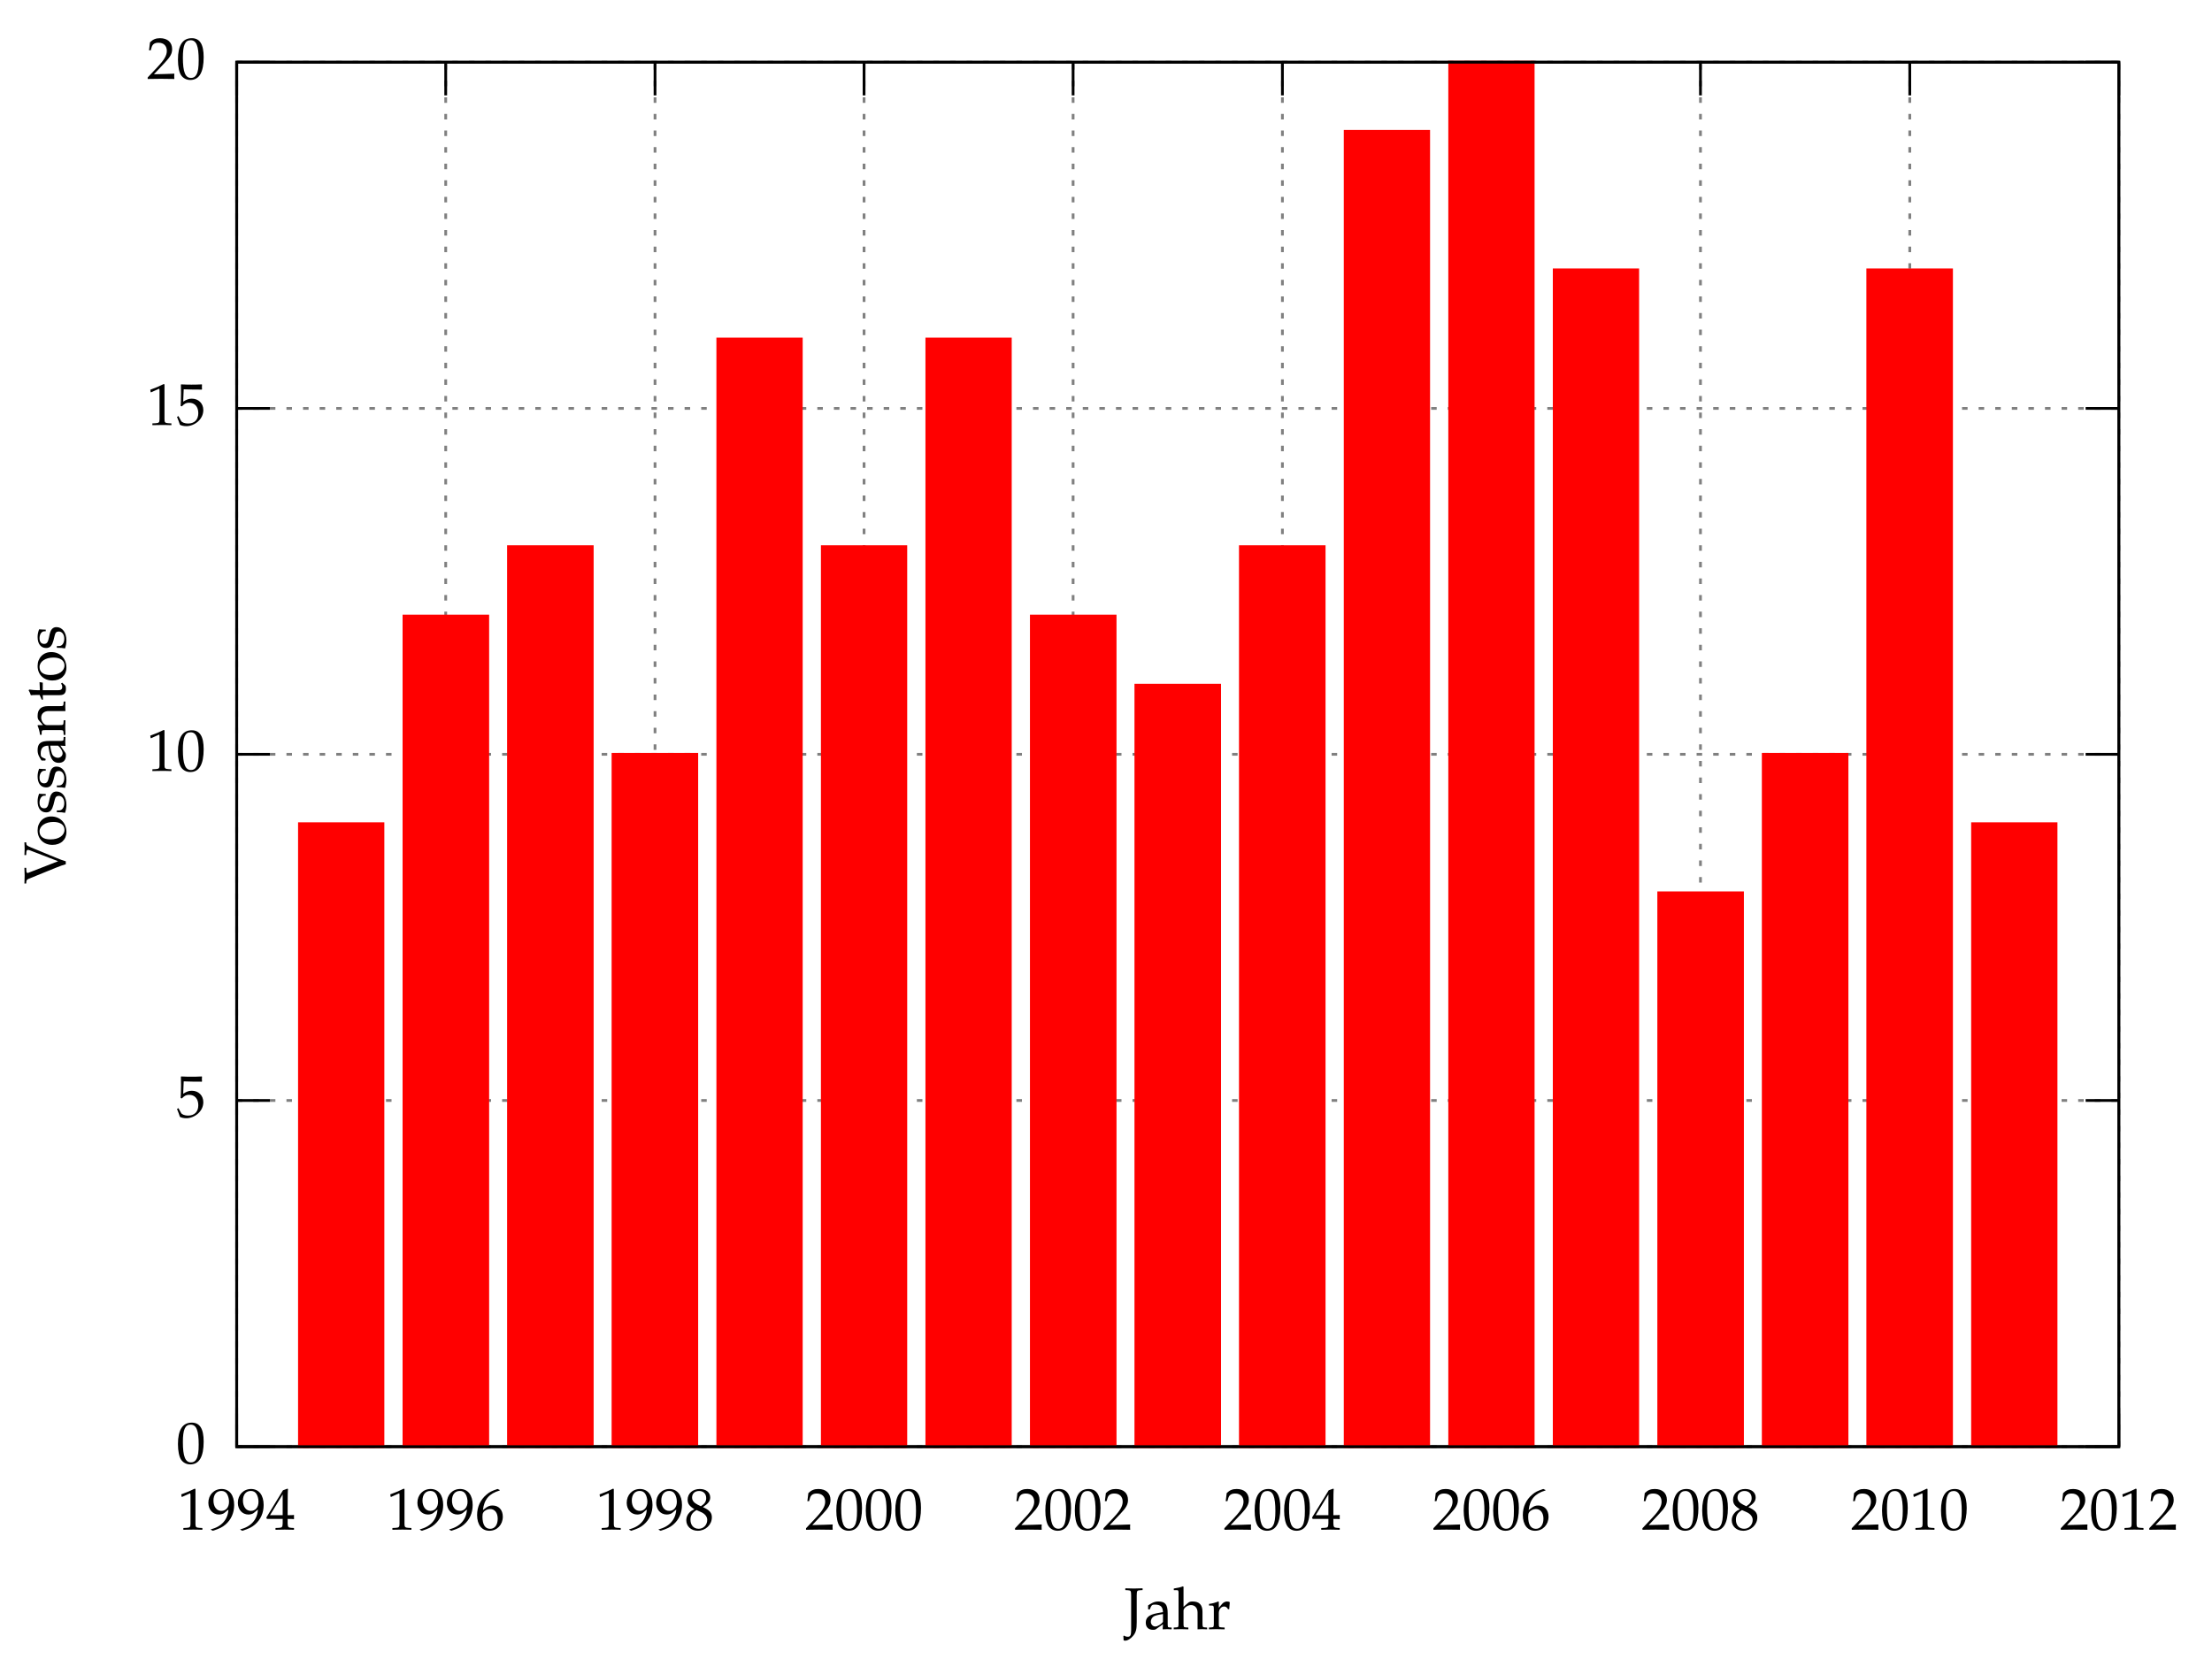
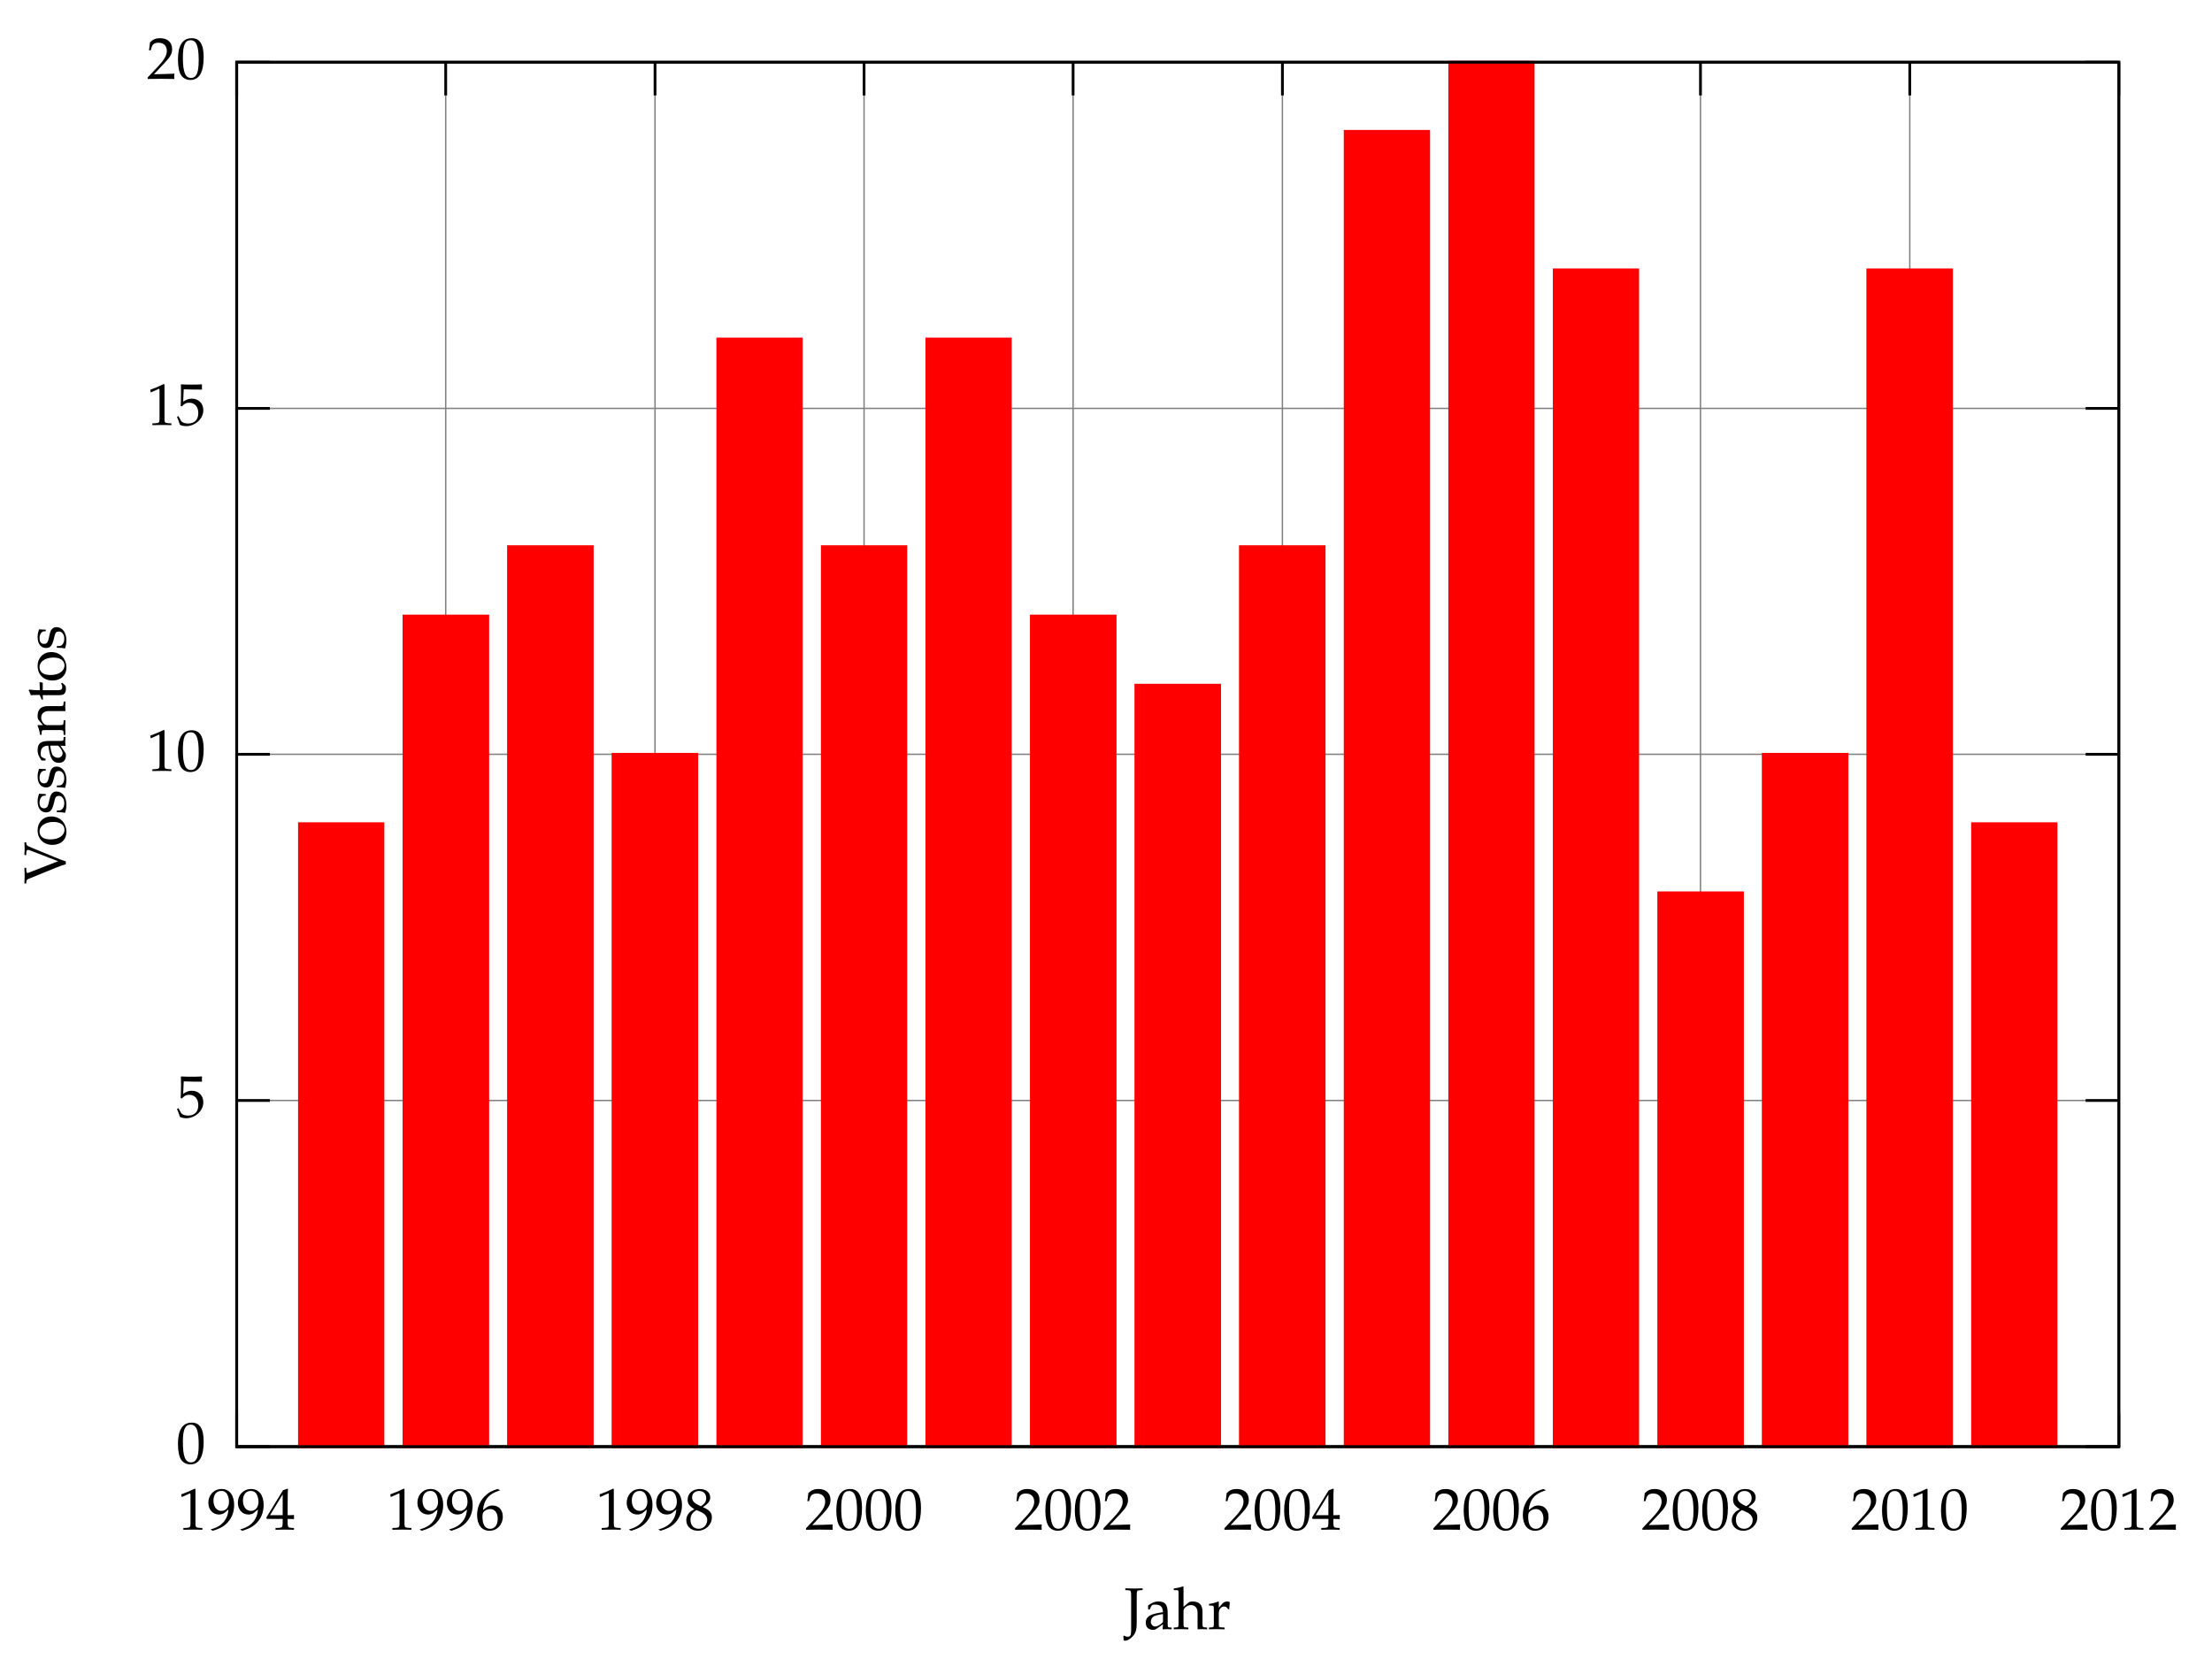
<svg xmlns="http://www.w3.org/2000/svg" xmlns:xlink="http://www.w3.org/1999/xlink" viewBox="0 0 800 600">
  <g id="gnuplot_canvas">
    <rect x="0" y="0" width="800" height="600" fill="none" />
    <defs>
      <circle id="gpDot" r="0.5" stroke-width="0.5" />
      <path id="gpPt0" stroke-width="0.167" stroke="currentColor" d="M-1,0 h2 M0,-1 v2" />
      <path id="gpPt1" stroke-width="0.167" stroke="currentColor" d="M-1,-1 L1,1 M1,-1 L-1,1" />
      <path id="gpPt2" stroke-width="0.167" stroke="currentColor" d="M-1,0 L1,0 M0,-1 L0,1 M-1,-1 L1,1 M-1,1 L1,-1" />
      <rect id="gpPt3" stroke-width="0.167" stroke="currentColor" x="-1" y="-1" width="2" height="2" />
      <rect id="gpPt4" stroke-width="0.167" stroke="currentColor" fill="currentColor" x="-1" y="-1" width="2" height="2" />
      <circle id="gpPt5" stroke-width="0.167" stroke="currentColor" cx="0" cy="0" r="1" />
      <use xlink:href="#gpPt5" id="gpPt6" fill="currentColor" stroke="none" />
      <path id="gpPt7" stroke-width="0.167" stroke="currentColor" d="M0,-1.33 L-1.33,0.67 L1.33,0.67 z" />
      <use xlink:href="#gpPt7" id="gpPt8" fill="currentColor" stroke="none" />
      <use xlink:href="#gpPt7" id="gpPt9" stroke="currentColor" transform="rotate(180)" />
      <use xlink:href="#gpPt9" id="gpPt10" fill="currentColor" stroke="none" />
      <use xlink:href="#gpPt3" id="gpPt11" stroke="currentColor" transform="rotate(45)" />
      <use xlink:href="#gpPt11" id="gpPt12" fill="currentColor" stroke="none" />
      <filter id="greybox" filterUnits="objectBoundingBox" x="0" y="0" height="1" width="1">
        <feFlood flood-color="lightgrey" flood-opacity="1" result="grey" />
        <feComposite in="SourceGraphic" in2="grey" operator="atop" />
      </filter>
    </defs>
    <g style="fill:none; color:white; stroke:black; stroke-width:1.00; stroke-linecap:butt; stroke-linejoin:miter">
</g>
    <g style="fill:none; color:black; stroke:currentColor; stroke-width:1.00; stroke-linecap:butt; stroke-linejoin:miter">
</g>
-     <g style="fill:none; color:gray; stroke:currentColor; stroke-width:1.00; stroke-linecap:butt; stroke-linejoin:miter">
-       <path stroke="gray" stroke-dasharray=" 2,4" class="gridline" d="M85.6,523.2 L766.3,523.2  " />
-     </g>
+     <g style="fill:none; color:black; stroke:black; stroke-width:0.50; stroke-linecap:butt; stroke-linejoin:miter">
+ </g>
+     <g style="fill:none; color:red; stroke:currentColor; stroke-width:0.50; stroke-linecap:butt; stroke-linejoin:miter">
+       <path stroke="gray" class="gridline" d="M85.6,523.2 L766.3,523.2  " />
+     </g>
+     <g style="fill:none; color:red; stroke:gray; stroke-width:1.00; stroke-linecap:butt; stroke-linejoin:miter">
+ </g>
    <g style="fill:none; color:black; stroke:currentColor; stroke-width:1.00; stroke-linecap:butt; stroke-linejoin:miter">
      <path stroke="black" d="M85.6,523.2 L97.6,523.2 M766.3,523.2 L754.3,523.2  " />
      <g transform="translate(74.4,529.2)" style="stroke:none; fill:black; font-family:Palatino Linotype, Book Antiqua, Palatino, FreeSerif, serif; font-size:16.00pt; text-anchor:end">
        <text>
          <tspan> 0</tspan>
        </text>
      </g>
    </g>
-     <g style="fill:none; color:gray; stroke:currentColor; stroke-width:1.00; stroke-linecap:butt; stroke-linejoin:miter">
-       <path stroke="gray" stroke-dasharray=" 2,4" class="gridline" d="M85.6,398.0 L766.3,398.0  " />
-     </g>
+     <g style="fill:none; color:black; stroke:black; stroke-width:0.50; stroke-linecap:butt; stroke-linejoin:miter">
+ </g>
+     <g style="fill:none; color:red; stroke:currentColor; stroke-width:0.50; stroke-linecap:butt; stroke-linejoin:miter">
+       <path stroke="gray" class="gridline" d="M85.6,398.0 L766.3,398.0  " />
+     </g>
+     <g style="fill:none; color:red; stroke:gray; stroke-width:1.00; stroke-linecap:butt; stroke-linejoin:miter">
+ </g>
    <g style="fill:none; color:black; stroke:currentColor; stroke-width:1.00; stroke-linecap:butt; stroke-linejoin:miter">
      <path stroke="black" d="M85.6,398.0 L97.6,398.0 M766.3,398.0 L754.3,398.0  " />
      <g transform="translate(74.4,404.0)" style="stroke:none; fill:black; font-family:Palatino Linotype, Book Antiqua, Palatino, FreeSerif, serif; font-size:16.00pt; text-anchor:end">
        <text>
          <tspan> 5</tspan>
        </text>
      </g>
    </g>
-     <g style="fill:none; color:gray; stroke:currentColor; stroke-width:1.00; stroke-linecap:butt; stroke-linejoin:miter">
-       <path stroke="gray" stroke-dasharray=" 2,4" class="gridline" d="M85.6,272.8 L766.3,272.8  " />
-     </g>
+     <g style="fill:none; color:black; stroke:black; stroke-width:0.50; stroke-linecap:butt; stroke-linejoin:miter">
+ </g>
+     <g style="fill:none; color:red; stroke:currentColor; stroke-width:0.50; stroke-linecap:butt; stroke-linejoin:miter">
+       <path stroke="gray" class="gridline" d="M85.6,272.8 L766.3,272.8  " />
+     </g>
+     <g style="fill:none; color:red; stroke:gray; stroke-width:1.00; stroke-linecap:butt; stroke-linejoin:miter">
+ </g>
    <g style="fill:none; color:black; stroke:currentColor; stroke-width:1.00; stroke-linecap:butt; stroke-linejoin:miter">
      <path stroke="black" d="M85.6,272.8 L97.6,272.8 M766.3,272.8 L754.3,272.8  " />
      <g transform="translate(74.4,278.8)" style="stroke:none; fill:black; font-family:Palatino Linotype, Book Antiqua, Palatino, FreeSerif, serif; font-size:16.00pt; text-anchor:end">
        <text>
          <tspan> 10</tspan>
        </text>
      </g>
    </g>
-     <g style="fill:none; color:gray; stroke:currentColor; stroke-width:1.00; stroke-linecap:butt; stroke-linejoin:miter">
-       <path stroke="gray" stroke-dasharray=" 2,4" class="gridline" d="M85.6,147.7 L766.3,147.7  " />
-     </g>
+     <g style="fill:none; color:black; stroke:black; stroke-width:0.50; stroke-linecap:butt; stroke-linejoin:miter">
+ </g>
+     <g style="fill:none; color:red; stroke:currentColor; stroke-width:0.50; stroke-linecap:butt; stroke-linejoin:miter">
+       <path stroke="gray" class="gridline" d="M85.6,147.7 L766.3,147.7  " />
+     </g>
+     <g style="fill:none; color:red; stroke:gray; stroke-width:1.00; stroke-linecap:butt; stroke-linejoin:miter">
+ </g>
    <g style="fill:none; color:black; stroke:currentColor; stroke-width:1.00; stroke-linecap:butt; stroke-linejoin:miter">
      <path stroke="black" d="M85.6,147.7 L97.6,147.7 M766.3,147.7 L754.3,147.7  " />
      <g transform="translate(74.4,153.7)" style="stroke:none; fill:black; font-family:Palatino Linotype, Book Antiqua, Palatino, FreeSerif, serif; font-size:16.00pt; text-anchor:end">
        <text>
          <tspan> 15</tspan>
        </text>
      </g>
    </g>
-     <g style="fill:none; color:gray; stroke:currentColor; stroke-width:1.00; stroke-linecap:butt; stroke-linejoin:miter">
-       <path stroke="gray" stroke-dasharray=" 2,4" class="gridline" d="M85.6,22.5 L766.3,22.5  " />
-     </g>
+     <g style="fill:none; color:black; stroke:black; stroke-width:0.50; stroke-linecap:butt; stroke-linejoin:miter">
+ </g>
+     <g style="fill:none; color:red; stroke:currentColor; stroke-width:0.50; stroke-linecap:butt; stroke-linejoin:miter">
+       <path stroke="gray" class="gridline" d="M85.6,22.5 L766.3,22.5  " />
+     </g>
+     <g style="fill:none; color:red; stroke:gray; stroke-width:1.00; stroke-linecap:butt; stroke-linejoin:miter">
+ </g>
    <g style="fill:none; color:black; stroke:currentColor; stroke-width:1.00; stroke-linecap:butt; stroke-linejoin:miter">
      <path stroke="black" d="M85.6,22.5 L97.6,22.5 M766.3,22.5 L754.3,22.5  " />
      <g transform="translate(74.4,28.5)" style="stroke:none; fill:black; font-family:Palatino Linotype, Book Antiqua, Palatino, FreeSerif, serif; font-size:16.00pt; text-anchor:end">
        <text>
          <tspan> 20</tspan>
        </text>
      </g>
    </g>
-     <g style="fill:none; color:gray; stroke:currentColor; stroke-width:1.00; stroke-linecap:butt; stroke-linejoin:miter">
-       <path stroke="gray" stroke-dasharray=" 2,4" class="gridline" d="M85.6,523.2 L85.6,22.5  " />
-     </g>
+     <g style="fill:none; color:black; stroke:black; stroke-width:0.50; stroke-linecap:butt; stroke-linejoin:miter">
+ </g>
+     <g style="fill:none; color:red; stroke:currentColor; stroke-width:0.50; stroke-linecap:butt; stroke-linejoin:miter">
+       <path stroke="gray" class="gridline" d="M85.6,523.2 L85.6,22.5  " />
+     </g>
+     <g style="fill:none; color:red; stroke:gray; stroke-width:1.00; stroke-linecap:butt; stroke-linejoin:miter">
+ </g>
    <g style="fill:none; color:black; stroke:currentColor; stroke-width:1.00; stroke-linecap:butt; stroke-linejoin:miter">
      <path stroke="black" d="M85.6,523.2 L85.6,511.2 M85.6,22.5 L85.6,34.5  " />
      <g transform="translate(85.6,553.2)" style="stroke:none; fill:black; font-family:Palatino Linotype, Book Antiqua, Palatino, FreeSerif, serif; font-size:16.00pt; text-anchor:middle">
        <text>
          <tspan> 1994</tspan>
        </text>
      </g>
    </g>
-     <g style="fill:none; color:gray; stroke:currentColor; stroke-width:1.00; stroke-linecap:butt; stroke-linejoin:miter">
-       <path stroke="gray" stroke-dasharray=" 2,4" class="gridline" d="M161.2,523.2 L161.2,34.5 L161.2,22.5  " />
-     </g>
+     <g style="fill:none; color:black; stroke:black; stroke-width:0.50; stroke-linecap:butt; stroke-linejoin:miter">
+ </g>
+     <g style="fill:none; color:red; stroke:currentColor; stroke-width:0.50; stroke-linecap:butt; stroke-linejoin:miter">
+       <path stroke="gray" class="gridline" d="M161.2,523.2 L161.2,34.5 L161.2,22.5  " />
+     </g>
+     <g style="fill:none; color:red; stroke:gray; stroke-width:1.00; stroke-linecap:butt; stroke-linejoin:miter">
+ </g>
    <g style="fill:none; color:black; stroke:currentColor; stroke-width:1.00; stroke-linecap:butt; stroke-linejoin:miter">
      <path stroke="black" d="M161.2,523.2 L161.2,511.2 M161.2,22.5 L161.2,34.5  " />
      <g transform="translate(161.2,553.2)" style="stroke:none; fill:black; font-family:Palatino Linotype, Book Antiqua, Palatino, FreeSerif, serif; font-size:16.00pt; text-anchor:middle">
        <text>
          <tspan> 1996</tspan>
        </text>
      </g>
    </g>
-     <g style="fill:none; color:gray; stroke:currentColor; stroke-width:1.00; stroke-linecap:butt; stroke-linejoin:miter">
-       <path stroke="gray" stroke-dasharray=" 2,4" class="gridline" d="M236.9,523.2 L236.9,22.5  " />
-     </g>
+     <g style="fill:none; color:black; stroke:black; stroke-width:0.50; stroke-linecap:butt; stroke-linejoin:miter">
+ </g>
+     <g style="fill:none; color:red; stroke:currentColor; stroke-width:0.50; stroke-linecap:butt; stroke-linejoin:miter">
+       <path stroke="gray" class="gridline" d="M236.9,523.2 L236.9,22.5  " />
+     </g>
+     <g style="fill:none; color:red; stroke:gray; stroke-width:1.00; stroke-linecap:butt; stroke-linejoin:miter">
+ </g>
    <g style="fill:none; color:black; stroke:currentColor; stroke-width:1.00; stroke-linecap:butt; stroke-linejoin:miter">
      <path stroke="black" d="M236.9,523.2 L236.9,511.2 M236.9,22.5 L236.9,34.5  " />
      <g transform="translate(236.9,553.2)" style="stroke:none; fill:black; font-family:Palatino Linotype, Book Antiqua, Palatino, FreeSerif, serif; font-size:16.00pt; text-anchor:middle">
        <text>
          <tspan> 1998</tspan>
        </text>
      </g>
    </g>
-     <g style="fill:none; color:gray; stroke:currentColor; stroke-width:1.00; stroke-linecap:butt; stroke-linejoin:miter">
-       <path stroke="gray" stroke-dasharray=" 2,4" class="gridline" d="M312.5,523.2 L312.5,22.5  " />
-     </g>
+     <g style="fill:none; color:black; stroke:black; stroke-width:0.50; stroke-linecap:butt; stroke-linejoin:miter">
+ </g>
+     <g style="fill:none; color:red; stroke:currentColor; stroke-width:0.50; stroke-linecap:butt; stroke-linejoin:miter">
+       <path stroke="gray" class="gridline" d="M312.5,523.2 L312.5,22.5  " />
+     </g>
+     <g style="fill:none; color:red; stroke:gray; stroke-width:1.00; stroke-linecap:butt; stroke-linejoin:miter">
+ </g>
    <g style="fill:none; color:black; stroke:currentColor; stroke-width:1.00; stroke-linecap:butt; stroke-linejoin:miter">
      <path stroke="black" d="M312.5,523.2 L312.5,511.2 M312.5,22.5 L312.5,34.5  " />
      <g transform="translate(312.5,553.2)" style="stroke:none; fill:black; font-family:Palatino Linotype, Book Antiqua, Palatino, FreeSerif, serif; font-size:16.00pt; text-anchor:middle">
        <text>
          <tspan> 2000</tspan>
        </text>
      </g>
    </g>
-     <g style="fill:none; color:gray; stroke:currentColor; stroke-width:1.00; stroke-linecap:butt; stroke-linejoin:miter">
-       <path stroke="gray" stroke-dasharray=" 2,4" class="gridline" d="M388.1,523.2 L388.1,22.5  " />
-     </g>
+     <g style="fill:none; color:black; stroke:black; stroke-width:0.50; stroke-linecap:butt; stroke-linejoin:miter">
+ </g>
+     <g style="fill:none; color:red; stroke:currentColor; stroke-width:0.50; stroke-linecap:butt; stroke-linejoin:miter">
+       <path stroke="gray" class="gridline" d="M388.1,523.2 L388.1,22.5  " />
+     </g>
+     <g style="fill:none; color:red; stroke:gray; stroke-width:1.00; stroke-linecap:butt; stroke-linejoin:miter">
+ </g>
    <g style="fill:none; color:black; stroke:currentColor; stroke-width:1.00; stroke-linecap:butt; stroke-linejoin:miter">
      <path stroke="black" d="M388.1,523.2 L388.1,511.2 M388.1,22.5 L388.1,34.5  " />
      <g transform="translate(388.1,553.2)" style="stroke:none; fill:black; font-family:Palatino Linotype, Book Antiqua, Palatino, FreeSerif, serif; font-size:16.00pt; text-anchor:middle">
        <text>
          <tspan> 2002</tspan>
        </text>
      </g>
    </g>
-     <g style="fill:none; color:gray; stroke:currentColor; stroke-width:1.00; stroke-linecap:butt; stroke-linejoin:miter">
-       <path stroke="gray" stroke-dasharray=" 2,4" class="gridline" d="M463.8,523.2 L463.8,22.5  " />
-     </g>
+     <g style="fill:none; color:black; stroke:black; stroke-width:0.50; stroke-linecap:butt; stroke-linejoin:miter">
+ </g>
+     <g style="fill:none; color:red; stroke:currentColor; stroke-width:0.50; stroke-linecap:butt; stroke-linejoin:miter">
+       <path stroke="gray" class="gridline" d="M463.8,523.2 L463.8,22.5  " />
+     </g>
+     <g style="fill:none; color:red; stroke:gray; stroke-width:1.00; stroke-linecap:butt; stroke-linejoin:miter">
+ </g>
    <g style="fill:none; color:black; stroke:currentColor; stroke-width:1.00; stroke-linecap:butt; stroke-linejoin:miter">
      <path stroke="black" d="M463.8,523.2 L463.8,511.2 M463.8,22.5 L463.8,34.5  " />
      <g transform="translate(463.8,553.2)" style="stroke:none; fill:black; font-family:Palatino Linotype, Book Antiqua, Palatino, FreeSerif, serif; font-size:16.00pt; text-anchor:middle">
        <text>
          <tspan> 2004</tspan>
        </text>
      </g>
    </g>
-     <g style="fill:none; color:gray; stroke:currentColor; stroke-width:1.00; stroke-linecap:butt; stroke-linejoin:miter">
-       <path stroke="gray" stroke-dasharray=" 2,4" class="gridline" d="M539.4,523.2 L539.4,22.5  " />
-     </g>
+     <g style="fill:none; color:black; stroke:black; stroke-width:0.50; stroke-linecap:butt; stroke-linejoin:miter">
+ </g>
+     <g style="fill:none; color:red; stroke:currentColor; stroke-width:0.50; stroke-linecap:butt; stroke-linejoin:miter">
+       <path stroke="gray" class="gridline" d="M539.4,523.2 L539.4,22.5  " />
+     </g>
+     <g style="fill:none; color:red; stroke:gray; stroke-width:1.00; stroke-linecap:butt; stroke-linejoin:miter">
+ </g>
    <g style="fill:none; color:black; stroke:currentColor; stroke-width:1.00; stroke-linecap:butt; stroke-linejoin:miter">
      <path stroke="black" d="M539.4,523.2 L539.4,511.2 M539.4,22.5 L539.4,34.5  " />
      <g transform="translate(539.4,553.2)" style="stroke:none; fill:black; font-family:Palatino Linotype, Book Antiqua, Palatino, FreeSerif, serif; font-size:16.00pt; text-anchor:middle">
        <text>
          <tspan> 2006</tspan>
        </text>
      </g>
    </g>
-     <g style="fill:none; color:gray; stroke:currentColor; stroke-width:1.00; stroke-linecap:butt; stroke-linejoin:miter">
-       <path stroke="gray" stroke-dasharray=" 2,4" class="gridline" d="M615.0,523.2 L615.0,22.5  " />
-     </g>
+     <g style="fill:none; color:black; stroke:black; stroke-width:0.50; stroke-linecap:butt; stroke-linejoin:miter">
+ </g>
+     <g style="fill:none; color:red; stroke:currentColor; stroke-width:0.50; stroke-linecap:butt; stroke-linejoin:miter">
+       <path stroke="gray" class="gridline" d="M615.0,523.2 L615.0,22.5  " />
+     </g>
+     <g style="fill:none; color:red; stroke:gray; stroke-width:1.00; stroke-linecap:butt; stroke-linejoin:miter">
+ </g>
    <g style="fill:none; color:black; stroke:currentColor; stroke-width:1.00; stroke-linecap:butt; stroke-linejoin:miter">
      <path stroke="black" d="M615.0,523.2 L615.0,511.2 M615.0,22.5 L615.0,34.5  " />
      <g transform="translate(615.0,553.2)" style="stroke:none; fill:black; font-family:Palatino Linotype, Book Antiqua, Palatino, FreeSerif, serif; font-size:16.00pt; text-anchor:middle">
        <text>
          <tspan> 2008</tspan>
        </text>
      </g>
    </g>
-     <g style="fill:none; color:gray; stroke:currentColor; stroke-width:1.00; stroke-linecap:butt; stroke-linejoin:miter">
-       <path stroke="gray" stroke-dasharray=" 2,4" class="gridline" d="M690.7,523.2 L690.7,22.5  " />
-     </g>
+     <g style="fill:none; color:black; stroke:black; stroke-width:0.50; stroke-linecap:butt; stroke-linejoin:miter">
+ </g>
+     <g style="fill:none; color:red; stroke:currentColor; stroke-width:0.50; stroke-linecap:butt; stroke-linejoin:miter">
+       <path stroke="gray" class="gridline" d="M690.7,523.2 L690.7,22.5  " />
+     </g>
+     <g style="fill:none; color:red; stroke:gray; stroke-width:1.00; stroke-linecap:butt; stroke-linejoin:miter">
+ </g>
    <g style="fill:none; color:black; stroke:currentColor; stroke-width:1.00; stroke-linecap:butt; stroke-linejoin:miter">
      <path stroke="black" d="M690.7,523.2 L690.7,511.2 M690.7,22.5 L690.7,34.5  " />
      <g transform="translate(690.7,553.2)" style="stroke:none; fill:black; font-family:Palatino Linotype, Book Antiqua, Palatino, FreeSerif, serif; font-size:16.00pt; text-anchor:middle">
        <text>
          <tspan> 2010</tspan>
        </text>
      </g>
    </g>
-     <g style="fill:none; color:gray; stroke:currentColor; stroke-width:1.00; stroke-linecap:butt; stroke-linejoin:miter">
-       <path stroke="gray" stroke-dasharray=" 2,4" class="gridline" d="M766.3,523.2 L766.3,22.5  " />
-     </g>
+     <g style="fill:none; color:black; stroke:black; stroke-width:0.50; stroke-linecap:butt; stroke-linejoin:miter">
+ </g>
+     <g style="fill:none; color:red; stroke:currentColor; stroke-width:0.50; stroke-linecap:butt; stroke-linejoin:miter">
+       <path stroke="gray" class="gridline" d="M766.3,523.2 L766.3,22.5  " />
+     </g>
+     <g style="fill:none; color:red; stroke:gray; stroke-width:1.00; stroke-linecap:butt; stroke-linejoin:miter">
+ </g>
    <g style="fill:none; color:black; stroke:currentColor; stroke-width:1.00; stroke-linecap:butt; stroke-linejoin:miter">
      <path stroke="black" d="M766.3,523.2 L766.3,511.2 M766.3,22.5 L766.3,34.5  " />
      <g transform="translate(766.3,553.2)" style="stroke:none; fill:black; font-family:Palatino Linotype, Book Antiqua, Palatino, FreeSerif, serif; font-size:16.00pt; text-anchor:middle">
        <text>
          <tspan> 2012</tspan>
        </text>
      </g>
      <path stroke="black" d="M85.6,22.5 L85.6,523.2 L766.3,523.2 L766.3,22.5 L85.6,22.5 Z  " />
      <g transform="translate(23.6,272.9) rotate(270)" style="stroke:none; fill:black; font-family:Palatino Linotype, Book Antiqua, Palatino, FreeSerif, serif; font-size:16.00pt; text-anchor:middle">
        <text>
          <tspan>Vossantos</tspan>
        </text>
      </g>
      <g transform="translate(425.9,589.2)" style="stroke:none; fill:black; font-family:Palatino Linotype, Book Antiqua, Palatino, FreeSerif, serif; font-size:16.00pt; text-anchor:middle">
        <text>
          <tspan>Jahr</tspan>
        </text>
      </g>
    </g>
    <g id="gnuplot_plot_1">
      <g style="fill:none; color:red; stroke:currentColor; stroke-width:1.00; stroke-linecap:butt; stroke-linejoin:miter">
        <g style="stroke:none; shape-rendering:crispEdges">
          <polygon fill="red" points="108.3,523.2 138.6,523.2 138.6,297.8 108.3,297.8 " />
        </g>
        <path stroke="red" d="M108.3,523.2 L108.3,297.9 L138.5,297.9 L138.5,523.2 L108.3,523.2 Z  " />
        <g style="stroke:none; shape-rendering:crispEdges">
          <polygon fill="red" points="146.1,523.2 176.5,523.2 176.5,222.7 146.1,222.7 " />
        </g>
        <path stroke="red" d="M146.1,523.2 L146.1,222.8 L176.4,222.8 L176.4,523.2 L146.1,523.2 Z  " />
        <g style="stroke:none; shape-rendering:crispEdges">
          <polygon fill="red" points="183.9,523.2 214.3,523.2 214.3,197.6 183.9,197.6 " />
        </g>
        <path stroke="red" d="M183.9,523.2 L183.9,197.7 L214.2,197.7 L214.2,523.2 L183.9,523.2 Z  " />
        <g style="stroke:none; shape-rendering:crispEdges">
          <polygon fill="red" points="221.7,523.2 252.1,523.2 252.1,272.7 221.7,272.7 " />
        </g>
        <path stroke="red" d="M221.7,523.2 L221.7,272.8 L252.0,272.8 L252.0,523.2 L221.7,523.2 Z  " />
        <g style="stroke:none; shape-rendering:crispEdges">
          <polygon fill="red" points="259.6,523.2 289.9,523.2 289.9,122.5 259.6,122.5 " />
        </g>
        <path stroke="red" d="M259.6,523.2 L259.6,122.6 L289.8,122.6 L289.8,523.2 L259.6,523.2 Z  " />
        <g style="stroke:none; shape-rendering:crispEdges">
          <polygon fill="red" points="297.4,523.2 327.7,523.2 327.7,197.6 297.4,197.6 " />
        </g>
        <path stroke="red" d="M297.4,523.2 L297.4,197.7 L327.6,197.7 L327.6,523.2 L297.4,523.2 Z  " />
        <g style="stroke:none; shape-rendering:crispEdges">
          <polygon fill="red" points="335.2,523.2 365.5,523.2 365.5,122.5 335.2,122.5 " />
        </g>
        <path stroke="red" d="M335.2,523.2 L335.2,122.6 L365.4,122.6 L365.4,523.2 L335.2,523.2 Z  " />
        <g style="stroke:none; shape-rendering:crispEdges">
          <polygon fill="red" points="373.0,523.2 403.4,523.2 403.4,222.7 373.0,222.7 " />
        </g>
        <path stroke="red" d="M373.0,523.2 L373.0,222.8 L403.3,222.8 L403.3,523.2 L373.0,523.2 Z  " />
        <g style="stroke:none; shape-rendering:crispEdges">
          <polygon fill="red" points="410.8,523.2 441.2,523.2 441.2,247.7 410.8,247.7 " />
        </g>
        <path stroke="red" d="M410.8,523.2 L410.8,247.8 L441.1,247.8 L441.1,523.2 L410.8,523.2 Z  " />
        <g style="stroke:none; shape-rendering:crispEdges">
          <polygon fill="red" points="448.6,523.2 479.0,523.2 479.0,197.6 448.6,197.6 " />
        </g>
        <path stroke="red" d="M448.6,523.2 L448.6,197.7 L478.9,197.7 L478.9,523.2 L448.6,523.2 Z  " />
        <g style="stroke:none; shape-rendering:crispEdges">
          <polygon fill="red" points="486.5,523.2 516.8,523.2 516.8,47.4 486.5,47.4 " />
        </g>
        <path stroke="red" d="M486.5,523.2 L486.5,47.5 L516.7,47.5 L516.7,523.2 L486.5,523.2 Z  " />
        <g style="stroke:none; shape-rendering:crispEdges">
          <polygon fill="red" points="524.3,523.2 554.6,523.2 554.6,22.4 524.3,22.4 " />
        </g>
        <path stroke="red" d="M524.3,523.2 L524.3,22.5 L554.5,22.5 L554.5,523.2 L524.3,523.2 Z  " />
        <g style="stroke:none; shape-rendering:crispEdges">
          <polygon fill="red" points="562.1,523.2 592.4,523.2 592.4,97.5 562.1,97.5 " />
        </g>
        <path stroke="red" d="M562.1,523.2 L562.1,97.6 L592.3,97.6 L592.3,523.2 L562.1,523.2 Z  " />
        <g style="stroke:none; shape-rendering:crispEdges">
          <polygon fill="red" points="599.9,523.2 630.3,523.2 630.3,322.8 599.9,322.8 " />
        </g>
        <path stroke="red" d="M599.9,523.2 L599.9,322.9 L630.2,322.9 L630.2,523.2 L599.9,523.2 Z  " />
        <g style="stroke:none; shape-rendering:crispEdges">
          <polygon fill="red" points="637.7,523.2 668.1,523.2 668.1,272.7 637.7,272.7 " />
        </g>
        <path stroke="red" d="M637.7,523.2 L637.7,272.8 L668.0,272.8 L668.0,523.2 L637.7,523.2 Z  " />
        <g style="stroke:none; shape-rendering:crispEdges">
          <polygon fill="red" points="675.5,523.2 705.9,523.2 705.9,97.5 675.5,97.5 " />
        </g>
        <path stroke="red" d="M675.5,523.2 L675.5,97.6 L705.8,97.6 L705.8,523.2 L675.5,523.2 Z  " />
        <g style="stroke:none; shape-rendering:crispEdges">
          <polygon fill="red" points="713.4,523.2 743.7,523.2 743.7,297.8 713.4,297.8 " />
        </g>
        <path stroke="red" d="M713.4,523.2 L713.4,297.9 L743.6,297.9 L743.6,523.2 L713.4,523.2 Z  " />
      </g>
    </g>
    <g style="fill:none; color:black; stroke:currentColor; stroke-width:1.00; stroke-linecap:butt; stroke-linejoin:miter">
      <path stroke="black" d="M85.6,22.5 L85.6,523.2 L766.3,523.2 L766.3,22.5 L85.6,22.5 Z  " />
    </g>
  </g>
</svg>
